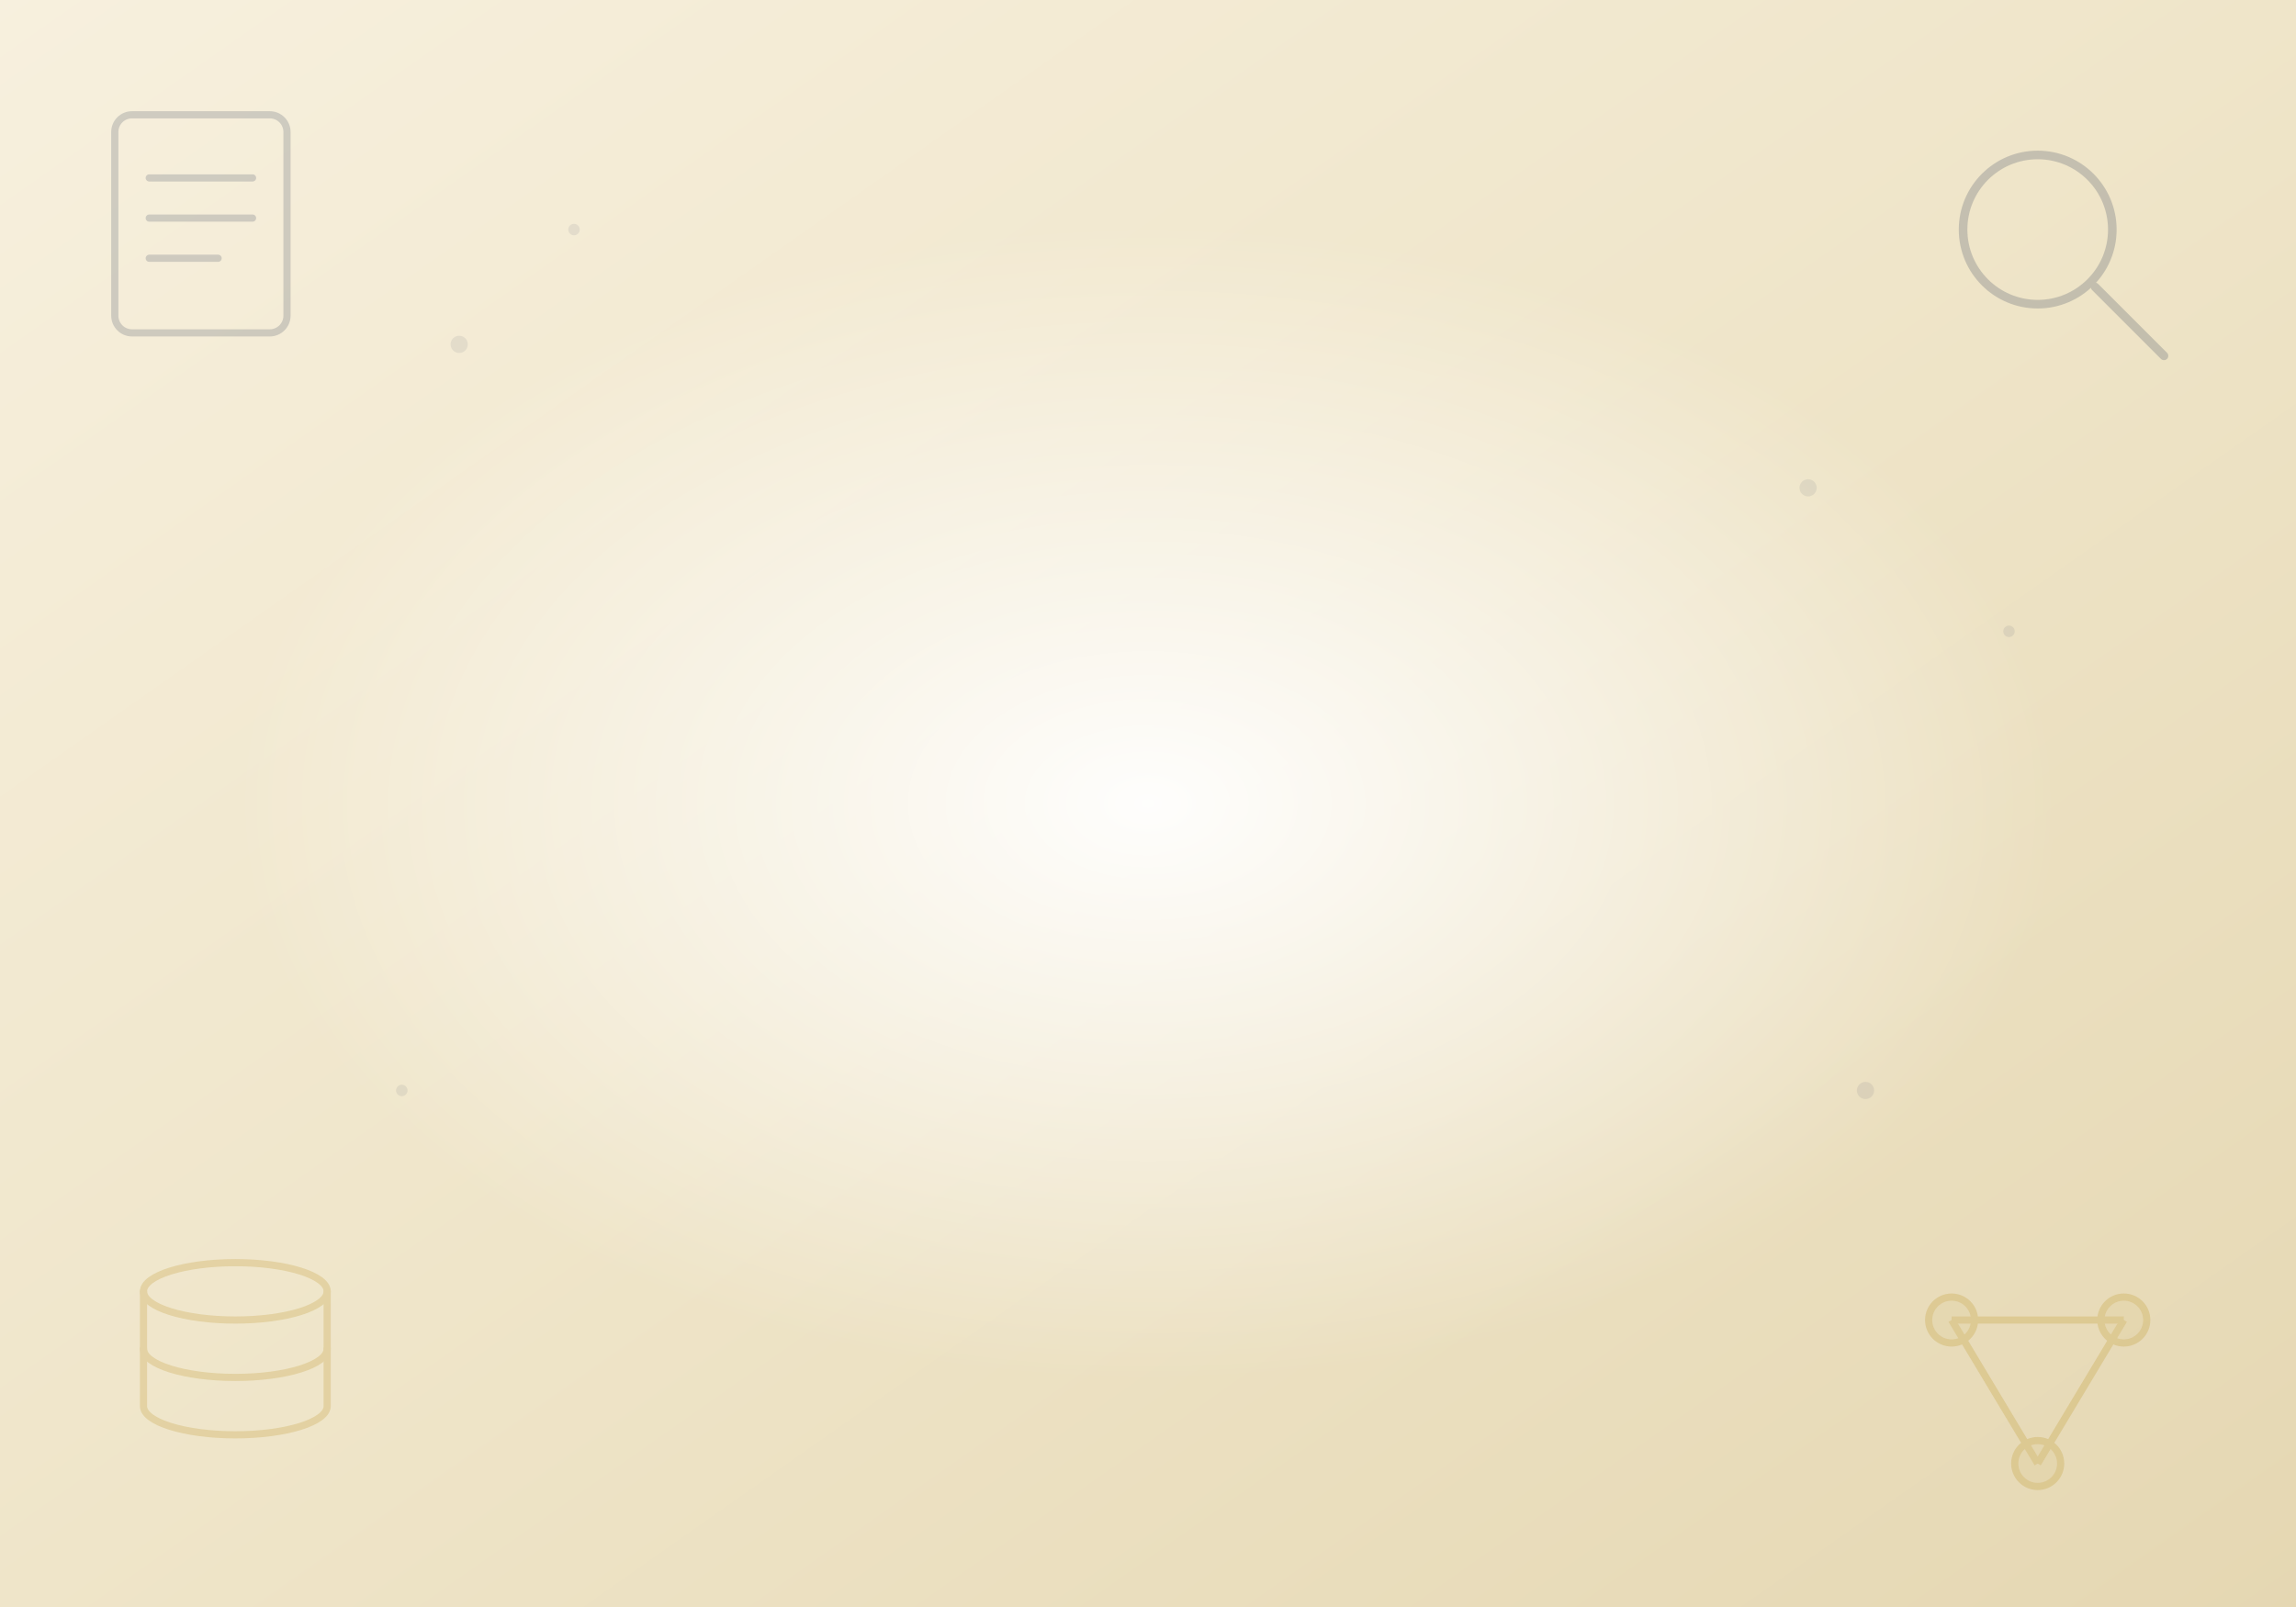
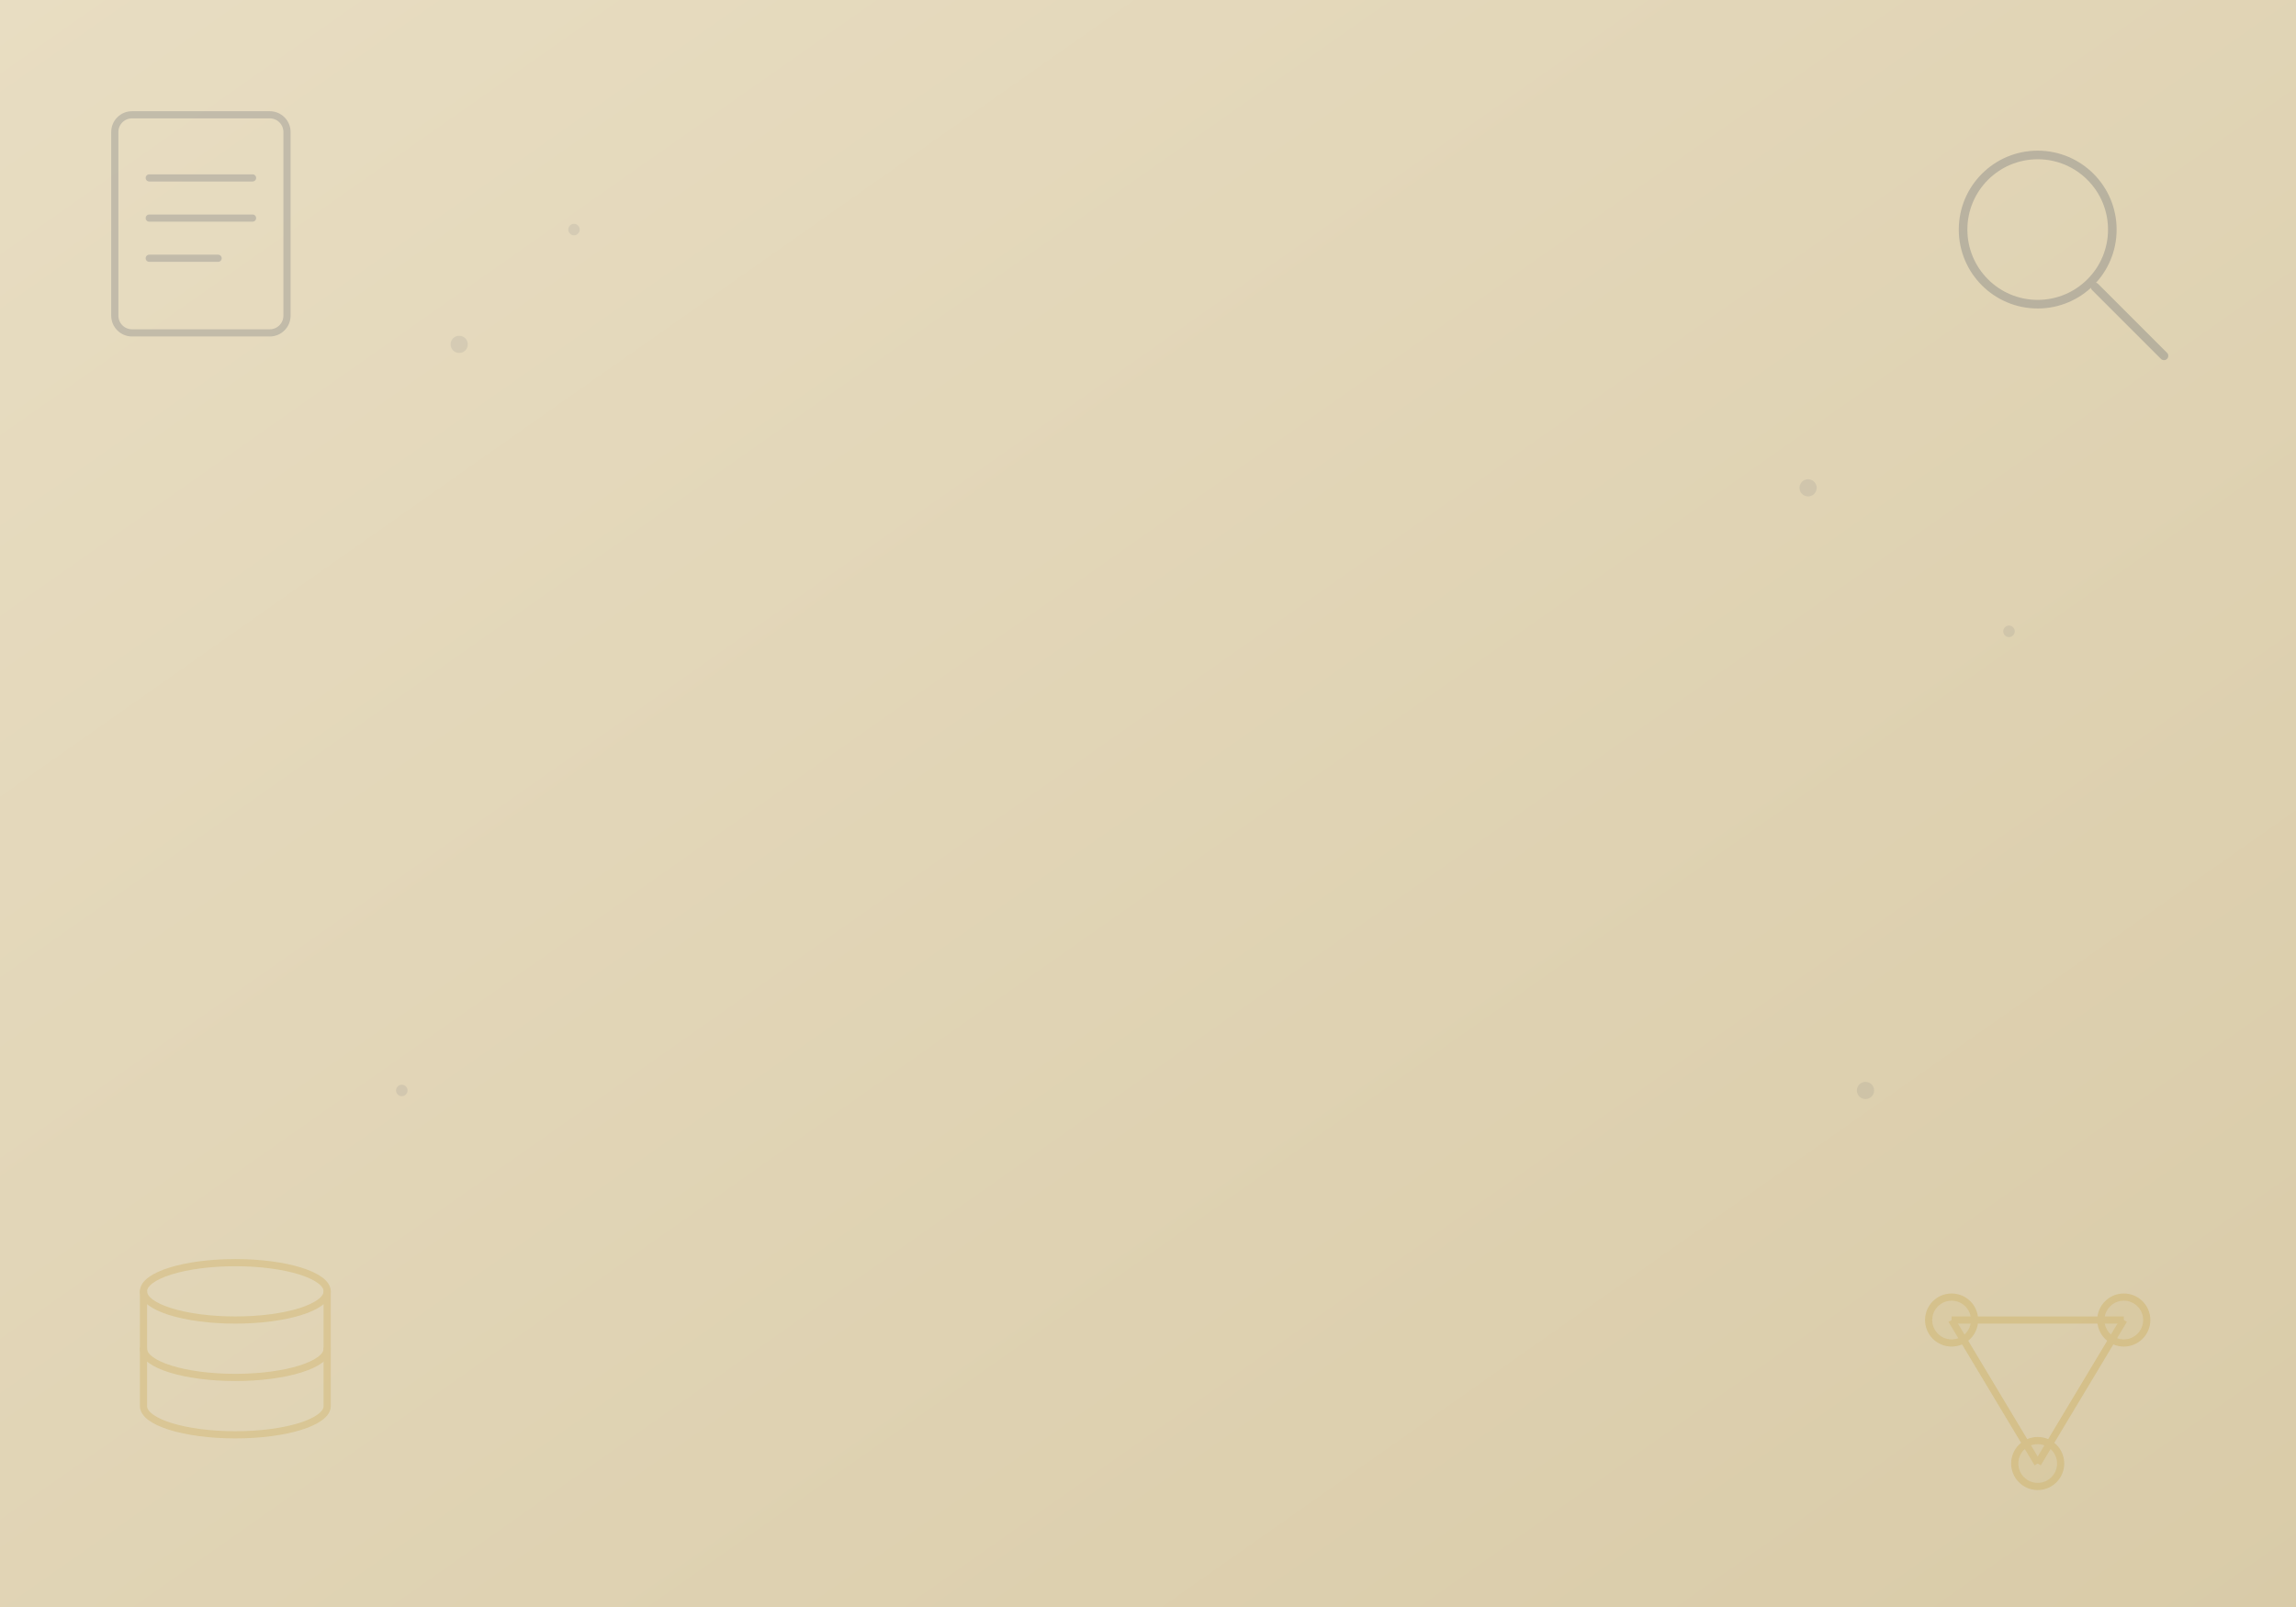
<svg xmlns="http://www.w3.org/2000/svg" viewBox="0 0 800 560" preserveAspectRatio="xMidYMid slice">
  <defs>
    <linearGradient id="bg1" x1="0" y1="0" x2="1" y2="1">
-       <stop offset="0" stop-color="#F7F0DE" />
-       <stop offset="0.5" stop-color="#EFE5C9" />
-       <stop offset="1" stop-color="#E5D7B2" />
+       <stop offset="0" stop-color="#E8DDC2" />
+       <stop offset="1" stop-color="#D9CBA8" />
    </linearGradient>
-     <radialGradient id="glow1" cx="0.5" cy="0.5" r="0.5">
-       <stop offset="0" stop-color="#FFFFFF" stop-opacity="0.95" />
-       <stop offset="1" stop-color="#FFFFFF" stop-opacity="0" />
-     </radialGradient>
  </defs>
  <rect width="800" height="560" fill="url(#bg1)" />
-   <ellipse cx="400" cy="280" rx="320" ry="200" fill="url(#glow1)" />
  <g transform="translate(40,40)" fill="none" stroke="#1B2A4A" stroke-width="2.5" stroke-linecap="round" stroke-linejoin="round" opacity="0.18">
    <rect x="0" y="0" width="60" height="76" rx="6" />
    <line x1="12" y1="22" x2="48" y2="22" />
    <line x1="12" y1="36" x2="48" y2="36" />
    <line x1="12" y1="50" x2="36" y2="50" />
  </g>
  <g transform="translate(50,440)" fill="none" stroke="#C8A84E" stroke-width="2.5" stroke-linecap="round" stroke-linejoin="round" opacity="0.32">
    <ellipse cx="32" cy="10" rx="32" ry="10" />
    <path d="M0 10 v40 a32 10 0 0 0 64 0 v-40" />
    <path d="M0 30 a32 10 0 0 0 64 0" />
  </g>
  <g transform="translate(680,50)" fill="none" stroke="#1B2A4A" stroke-width="3" stroke-linecap="round" opacity="0.2">
    <circle cx="30" cy="30" r="26" />
    <line x1="50" y1="50" x2="74" y2="74" />
  </g>
  <g transform="translate(660,440)" fill="none" stroke="#C8A84E" stroke-width="2.5" opacity="0.35">
    <circle cx="20" cy="20" r="8" fill="#C8A84E" fill-opacity="0.25" />
    <circle cx="80" cy="20" r="8" fill="#C8A84E" fill-opacity="0.25" />
    <circle cx="50" cy="70" r="8" fill="#C8A84E" fill-opacity="0.25" />
    <line x1="20" y1="20" x2="50" y2="70" />
    <line x1="80" y1="20" x2="50" y2="70" />
    <line x1="20" y1="20" x2="80" y2="20" />
  </g>
  <g fill="#1B2A4A" opacity="0.08">
    <circle cx="160" cy="120" r="3" />
    <circle cx="200" cy="80" r="2" />
    <circle cx="630" cy="170" r="3" />
    <circle cx="700" cy="220" r="2" />
    <circle cx="140" cy="380" r="2" />
    <circle cx="650" cy="380" r="3" />
  </g>
</svg>
